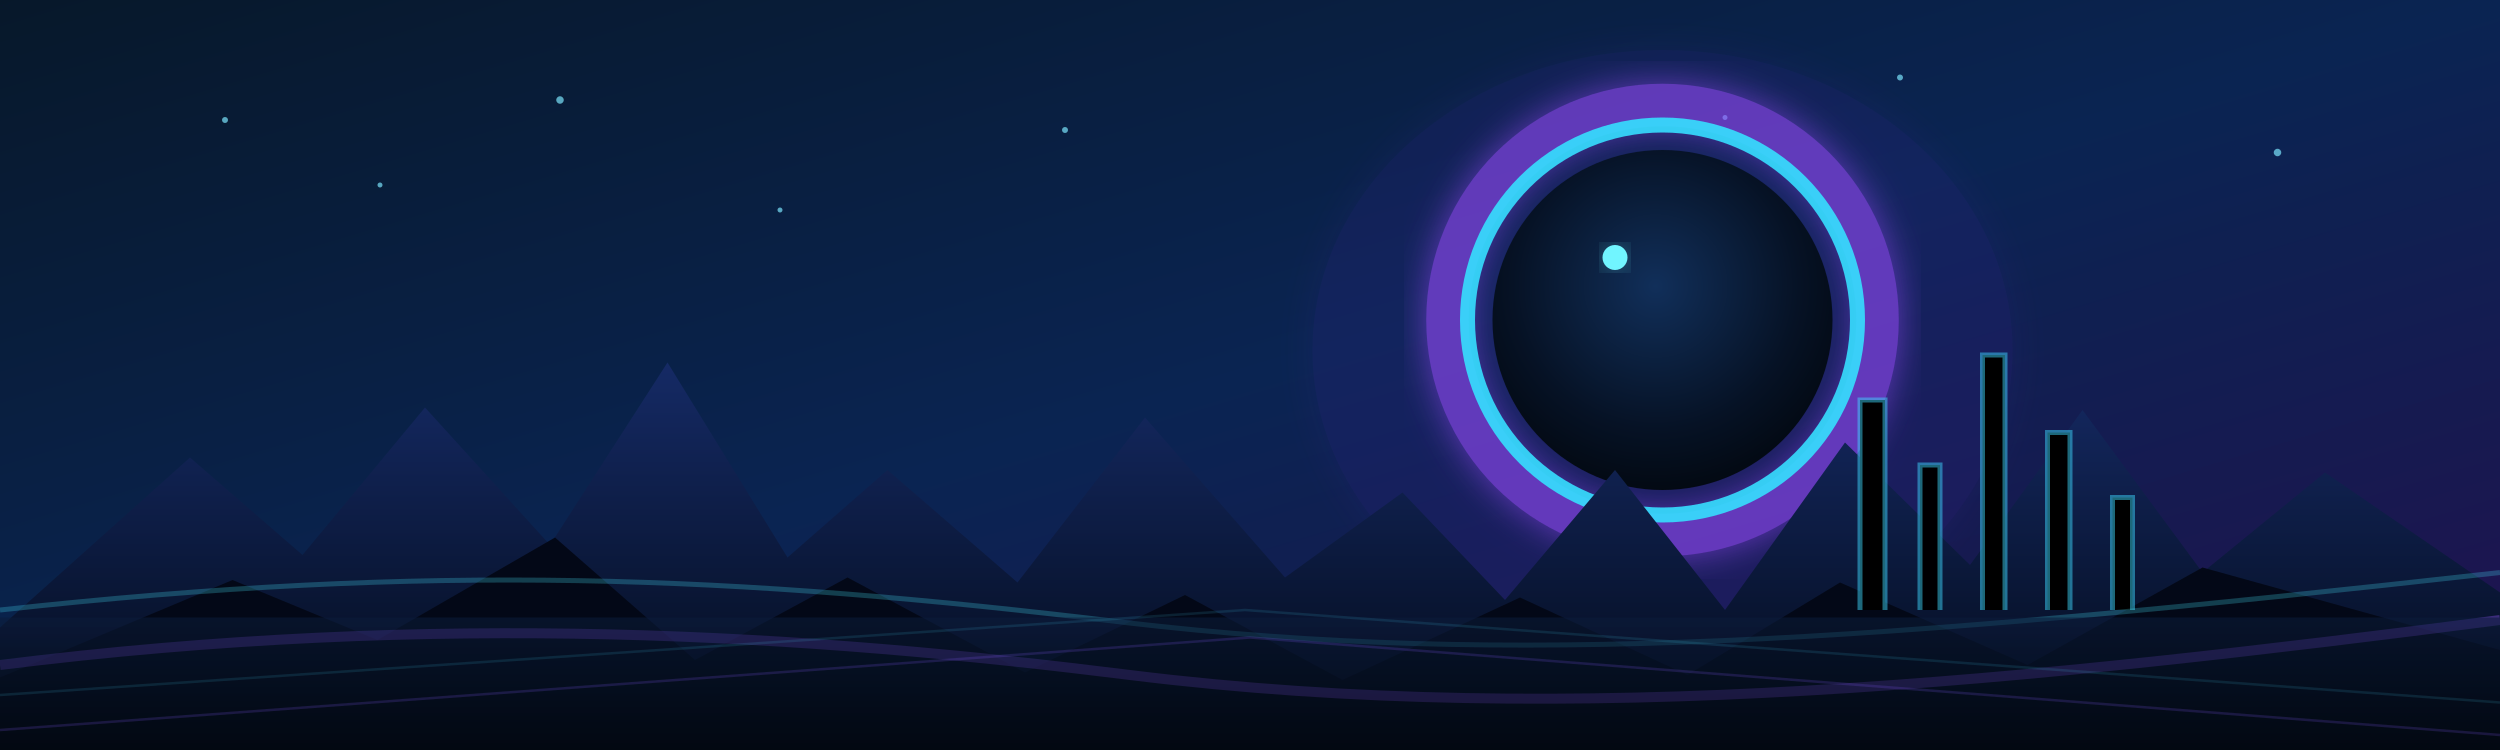
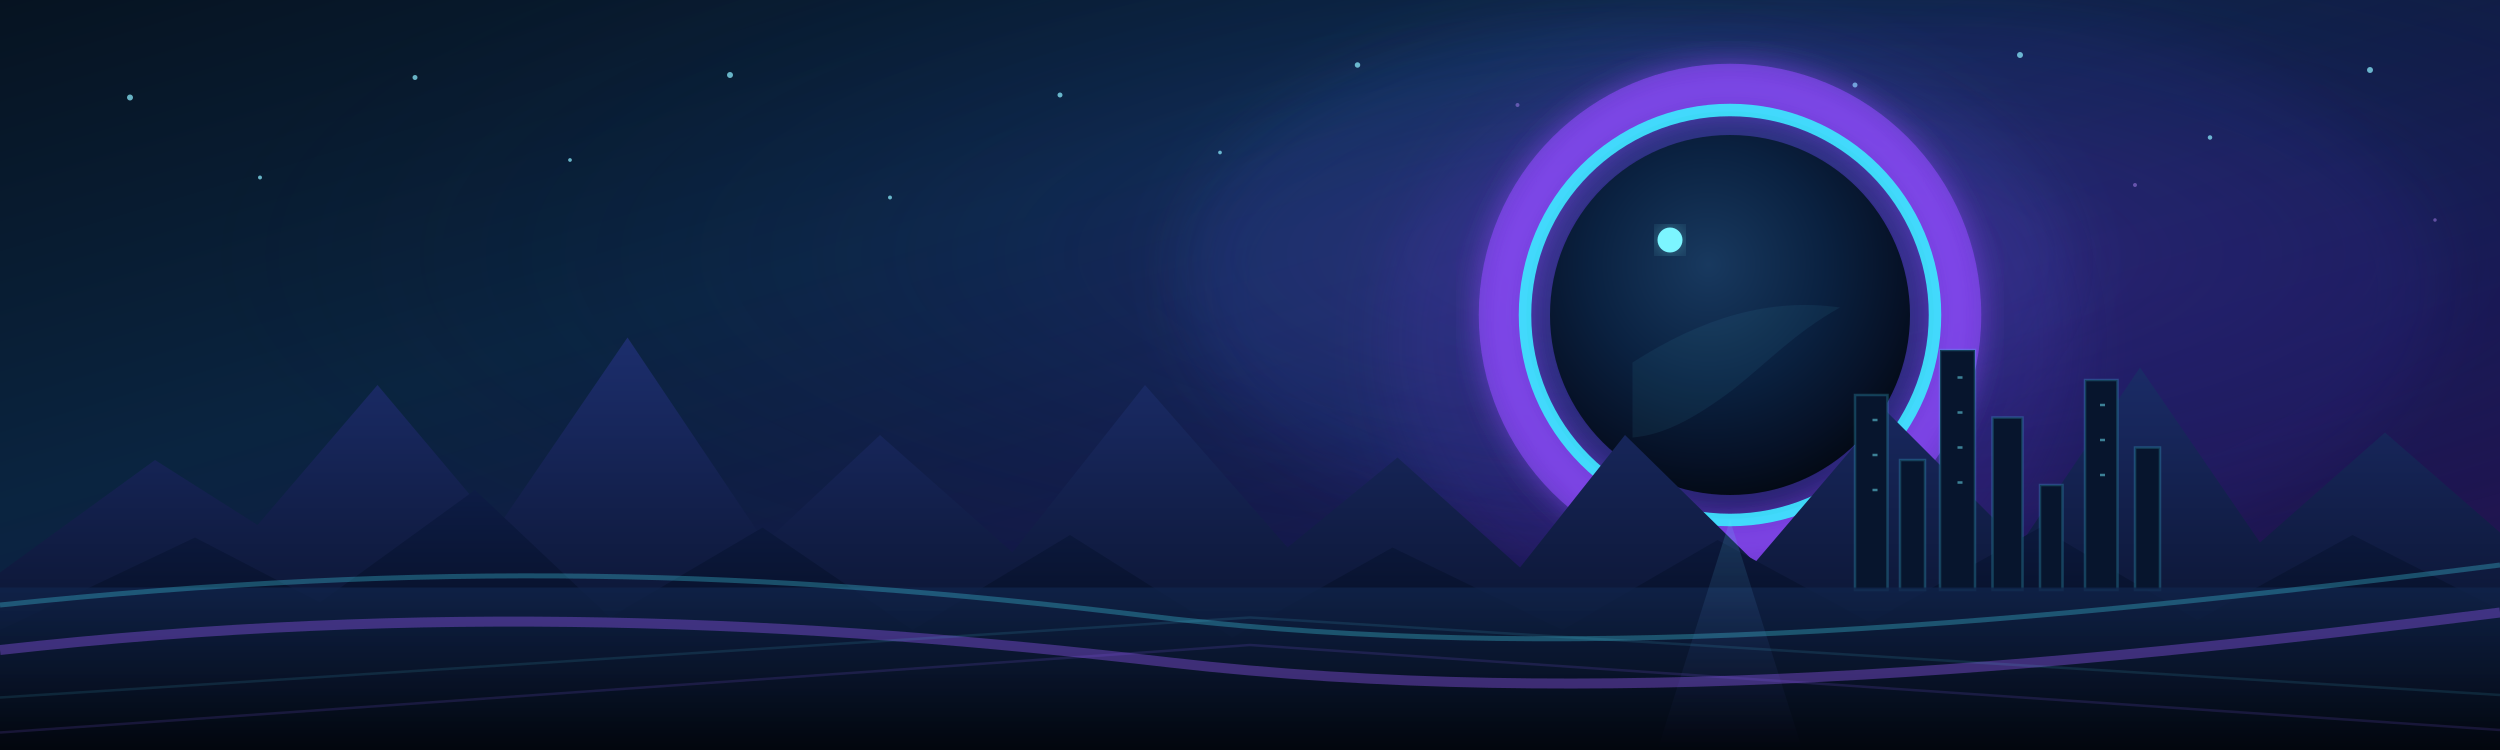
<svg xmlns="http://www.w3.org/2000/svg" viewBox="0 0 1000 300" preserveAspectRatio="xMidYMid slice">
  <defs>
-     <linearGradient id="bg" x1="0" y1="0" x2="1" y2="1">
-       <stop stop-color="#07182a" />
-       <stop offset=".5" stop-color="#0a2452" />
-       <stop offset="1" stop-color="#21114f" />
+     <linearGradient id="sky" x1="0" y1="0" x2="1" y2="1">
+       <stop stop-color="#061321" />
+       <stop offset=".34" stop-color="#0a2440" />
+       <stop offset=".7" stop-color="#17134a" />
+       <stop offset="1" stop-color="#2a1455" />
    </linearGradient>
-     <radialGradient id="portal" cx="48%" cy="40%" r="65%">
-       <stop stop-color="#112f5a" />
-       <stop offset=".65" stop-color="#061225" />
+     <radialGradient id="nebula" cx="69%" cy="34%" r="62%">
+       <stop stop-color="#7238e7" stop-opacity=".32" />
+       <stop offset=".46" stop-color="#2640a1" stop-opacity=".15" />
+       <stop offset="1" stop-color="#061321" stop-opacity="0" />
+     </radialGradient>
+     <radialGradient id="portalInner" cx="44%" cy="36%" r="70%">
+       <stop stop-color="#18395f" />
+       <stop offset=".47" stop-color="#0a2140" />
+       <stop offset=".78" stop-color="#061126" />
      <stop offset="1" stop-color="#02070e" />
    </radialGradient>
-     <linearGradient id="mount" x1="0" y1="0" x2="0" y2="1">
-       <stop stop-color="#152a65" />
-       <stop offset="1" stop-color="#020915" />
+     <linearGradient id="mountBack" x1="0" y1="0" x2="0" y2="1">
+       <stop stop-color="#1c2e6d" />
+       <stop offset="1" stop-color="#050b1a" />
    </linearGradient>
-     <linearGradient id="floor" x1="0" y1="0" x2="0" y2="1">
-       <stop stop-color="#0b1b3a" />
-       <stop offset="1" stop-color="#02070d" />
+     <linearGradient id="mountFront" x1="0" y1="0" x2="0" y2="1">
+       <stop stop-color="#0d1c45" />
+       <stop offset="1" stop-color="#02050d" />
+     </linearGradient>
+     <linearGradient id="water" x1="0" y1="0" x2="0" y2="1">
+       <stop stop-color="#10244b" stop-opacity=".78" />
+       <stop offset="1" stop-color="#02060d" stop-opacity=".96" />
+     </linearGradient>
+     <linearGradient id="reflection" x1="0" y1="0" x2="0" y2="1">
+       <stop stop-color="#5ceaff" stop-opacity=".4" />
+       <stop offset="1" stop-color="#6c52ff" stop-opacity="0" />
    </linearGradient>
    <filter id="glow">
-       <feGaussianBlur stdDeviation="7" result="b" />
+       <feGaussianBlur stdDeviation="6" result="b" />
      <feMerge>
        <feMergeNode in="b" />
        <feMergeNode in="SourceGraphic" />
      </feMerge>
    </filter>
+     <filter id="soft">
+       <feGaussianBlur stdDeviation="12" />
+     </filter>
  </defs>
-   <rect width="1000" height="300" fill="url(#bg)" />
-   <g fill="#7de8ff" opacity=".68">
-     <circle cx="90" cy="48" r="1.2" />
-     <circle cx="152" cy="74" r="1" />
-     <circle cx="224" cy="40" r="1.5" />
-     <circle cx="312" cy="84" r="1" />
-     <circle cx="426" cy="52" r="1.2" />
-     <circle cx="690" cy="47" r="1" />
-     <circle cx="760" cy="31" r="1.2" />
-     <circle cx="911" cy="61" r="1.5" />
+   <rect width="1000" height="300" fill="url(#sky)" />
+   <rect width="1000" height="300" fill="url(#nebula)" />
+   <ellipse cx="725" cy="115" rx="250" ry="120" fill="#5534d8" opacity=".09" filter="url(#soft)" />
+   <ellipse cx="650" cy="105" rx="180" ry="95" fill="#1ca2ce" opacity=".06" filter="url(#soft)" />
+   <g fill="#8ceeff" opacity=".72">
+     <circle cx="52" cy="39" r="1.2" />
+     <circle cx="104" cy="71" r=".8" />
+     <circle cx="166" cy="31" r="1" />
+     <circle cx="228" cy="64" r=".75" />
+     <circle cx="292" cy="30" r="1.2" />
+     <circle cx="356" cy="79" r=".8" />
+     <circle cx="424" cy="38" r="1" />
+     <circle cx="488" cy="61" r=".75" />
+     <circle cx="543" cy="26" r="1.1" />
+     <circle cx="742" cy="34" r="1" />
+     <circle cx="808" cy="22" r="1.2" />
+     <circle cx="884" cy="55" r=".9" />
+     <circle cx="948" cy="28" r="1.2" />
  </g>
-   <ellipse cx="665" cy="140" rx="140" ry="120" fill="#4e27b8" opacity=".12" filter="url(#glow)" />
-   <circle cx="665" cy="128" r="86" fill="none" stroke="#9a4cff" stroke-width="17" opacity=".58" filter="url(#glow)" />
-   <circle cx="665" cy="128" r="78" fill="none" stroke="#35dfff" stroke-width="6" opacity=".9" />
-   <circle cx="665" cy="128" r="68" fill="url(#portal)" />
-   <circle cx="646" cy="103" r="5" fill="#71f5ff" filter="url(#glow)" />
-   <path d="M0 251 76 183 121 222 170 163 220 218 267 145 315 223 355 188 407 233 458 167 514 231 561 197 602 240 646 188 690 244 738 177 788 226 833 164 881 229 930 189 1000 237V300H0Z" fill="url(#mount)" />
-   <path d="M0 271 93 232 151 256 222 215 278 264 339 231 410 269 474 238 537 272 608 239 675 270 736 233 811 266 881 227 1000 260V300H0Z" fill="#030817" />
-   <g stroke="#3dd8ff" stroke-opacity=".48" stroke-width="2">
-     <path d="M744 244v-84h10v84" />
-     <path d="M768 244v-58h8v58" />
-     <path d="M793 244v-102h9v102" />
-     <path d="M819 244v-71h9v71" />
-     <path d="M845 244v-45h8v45" />
+   <g fill="#ba8dff" opacity=".45">
+     <circle cx="607" cy="42" r=".8" />
+     <circle cx="854" cy="74" r=".8" />
+     <circle cx="974" cy="88" r=".7" />
  </g>
-   <path d="M0 244C173 225 293 230 450 249c154 18 300 8 550-20" fill="none" stroke="#4aeaff" stroke-opacity=".24" stroke-width="2" />
-   <path d="M0 266C176 244 324 254 452 270c177 22 362 2 548-22" fill="none" stroke="#9358ff" stroke-opacity=".36" stroke-width="4" />
-   <rect y="247" width="1000" height="53" fill="url(#floor)" opacity=".56" />
-   <path d="M0 278 498 244 1000 281" fill="none" stroke="#47dcff" stroke-opacity=".12" />
-   <path d="M0 292 500 255 1000 294" fill="none" stroke="#8559ff" stroke-opacity=".18" />
+   <ellipse cx="692" cy="137" rx="138" ry="119" fill="#743af1" opacity=".11" filter="url(#soft)" />
+   <circle cx="692" cy="126" r="91" fill="none" stroke="#8f4cff" stroke-width="19" stroke-opacity=".58" filter="url(#glow)" />
+   <circle cx="692" cy="126" r="82" fill="none" stroke="#3ee6ff" stroke-width="5" stroke-opacity=".92" />
+   <circle cx="692" cy="126" r="72" fill="url(#portalInner)" />
+   <circle cx="668" cy="96" r="5" fill="#7cf5ff" filter="url(#glow)" />
+   <path d="M653 145c28-18 55-26 83-22-18 10-29 22-43 33-16 12-28 18-40 19z" fill="#4bb9dc" opacity=".08" />
+   <path d="M0 229 62 184 103 210 151 154 199 211 251 135 306 217 352 174 405 221 458 154 515 219 559 183 608 227 650 174 702 225 754 164 808 218 856 147 904 217 954 173 1000 213V300H0Z" fill="url(#mountBack)" />
+   <path d="M0 252 78 215 128 241 190 196 244 247 305 211 365 252 428 214 493 255 557 219 625 252 687 216 748 249 816 211 879 248 941 214 1000 244V300H0Z" fill="url(#mountFront)" />
+   <g fill="#07152d" stroke="#47dfff" stroke-opacity=".22">
+     <path d="M742 236v-78h13v78z" />
+     <path d="M760 236v-52h10v52z" />
+     <path d="M776 236v-96h14v96z" />
+     <path d="M797 236v-69h12v69z" />
+     <path d="M816 236v-42h9v42z" />
+     <path d="M834 236v-84h13v84z" />
+     <path d="M854 236v-57h10v57z" />
+   </g>
+   <g stroke="#73eeff" stroke-width="1" stroke-opacity=".5">
+     <path d="M749 168h2m-2 14h2m-2 14h2" />
+     <path d="M783 151h2m-2 14h2m-2 14h2m-2 14h2" />
+     <path d="M840 162h2m-2 14h2m-2 14h2" />
+   </g>
+   <rect y="235" width="1000" height="65" fill="url(#water)" />
+   <path d="M0 242C173 224 306 228 456 246c146 18 307 10 544-20" fill="none" stroke="#49eaff" stroke-opacity=".28" stroke-width="2" />
+   <path d="M0 260C170 241 321 248 468 265c167 19 350 3 532-20" fill="none" stroke="#9b5dff" stroke-opacity=".36" stroke-width="4" />
+   <path d="M692 208 663 300h58z" fill="url(#reflection)" opacity=".38" />
+   <path d="M0 279 500 247 1000 278" fill="none" stroke="#52e5ff" stroke-opacity=".11" />
+   <path d="M0 293 500 258 1000 292" fill="none" stroke="#8e62ff" stroke-opacity=".15" />
</svg>
